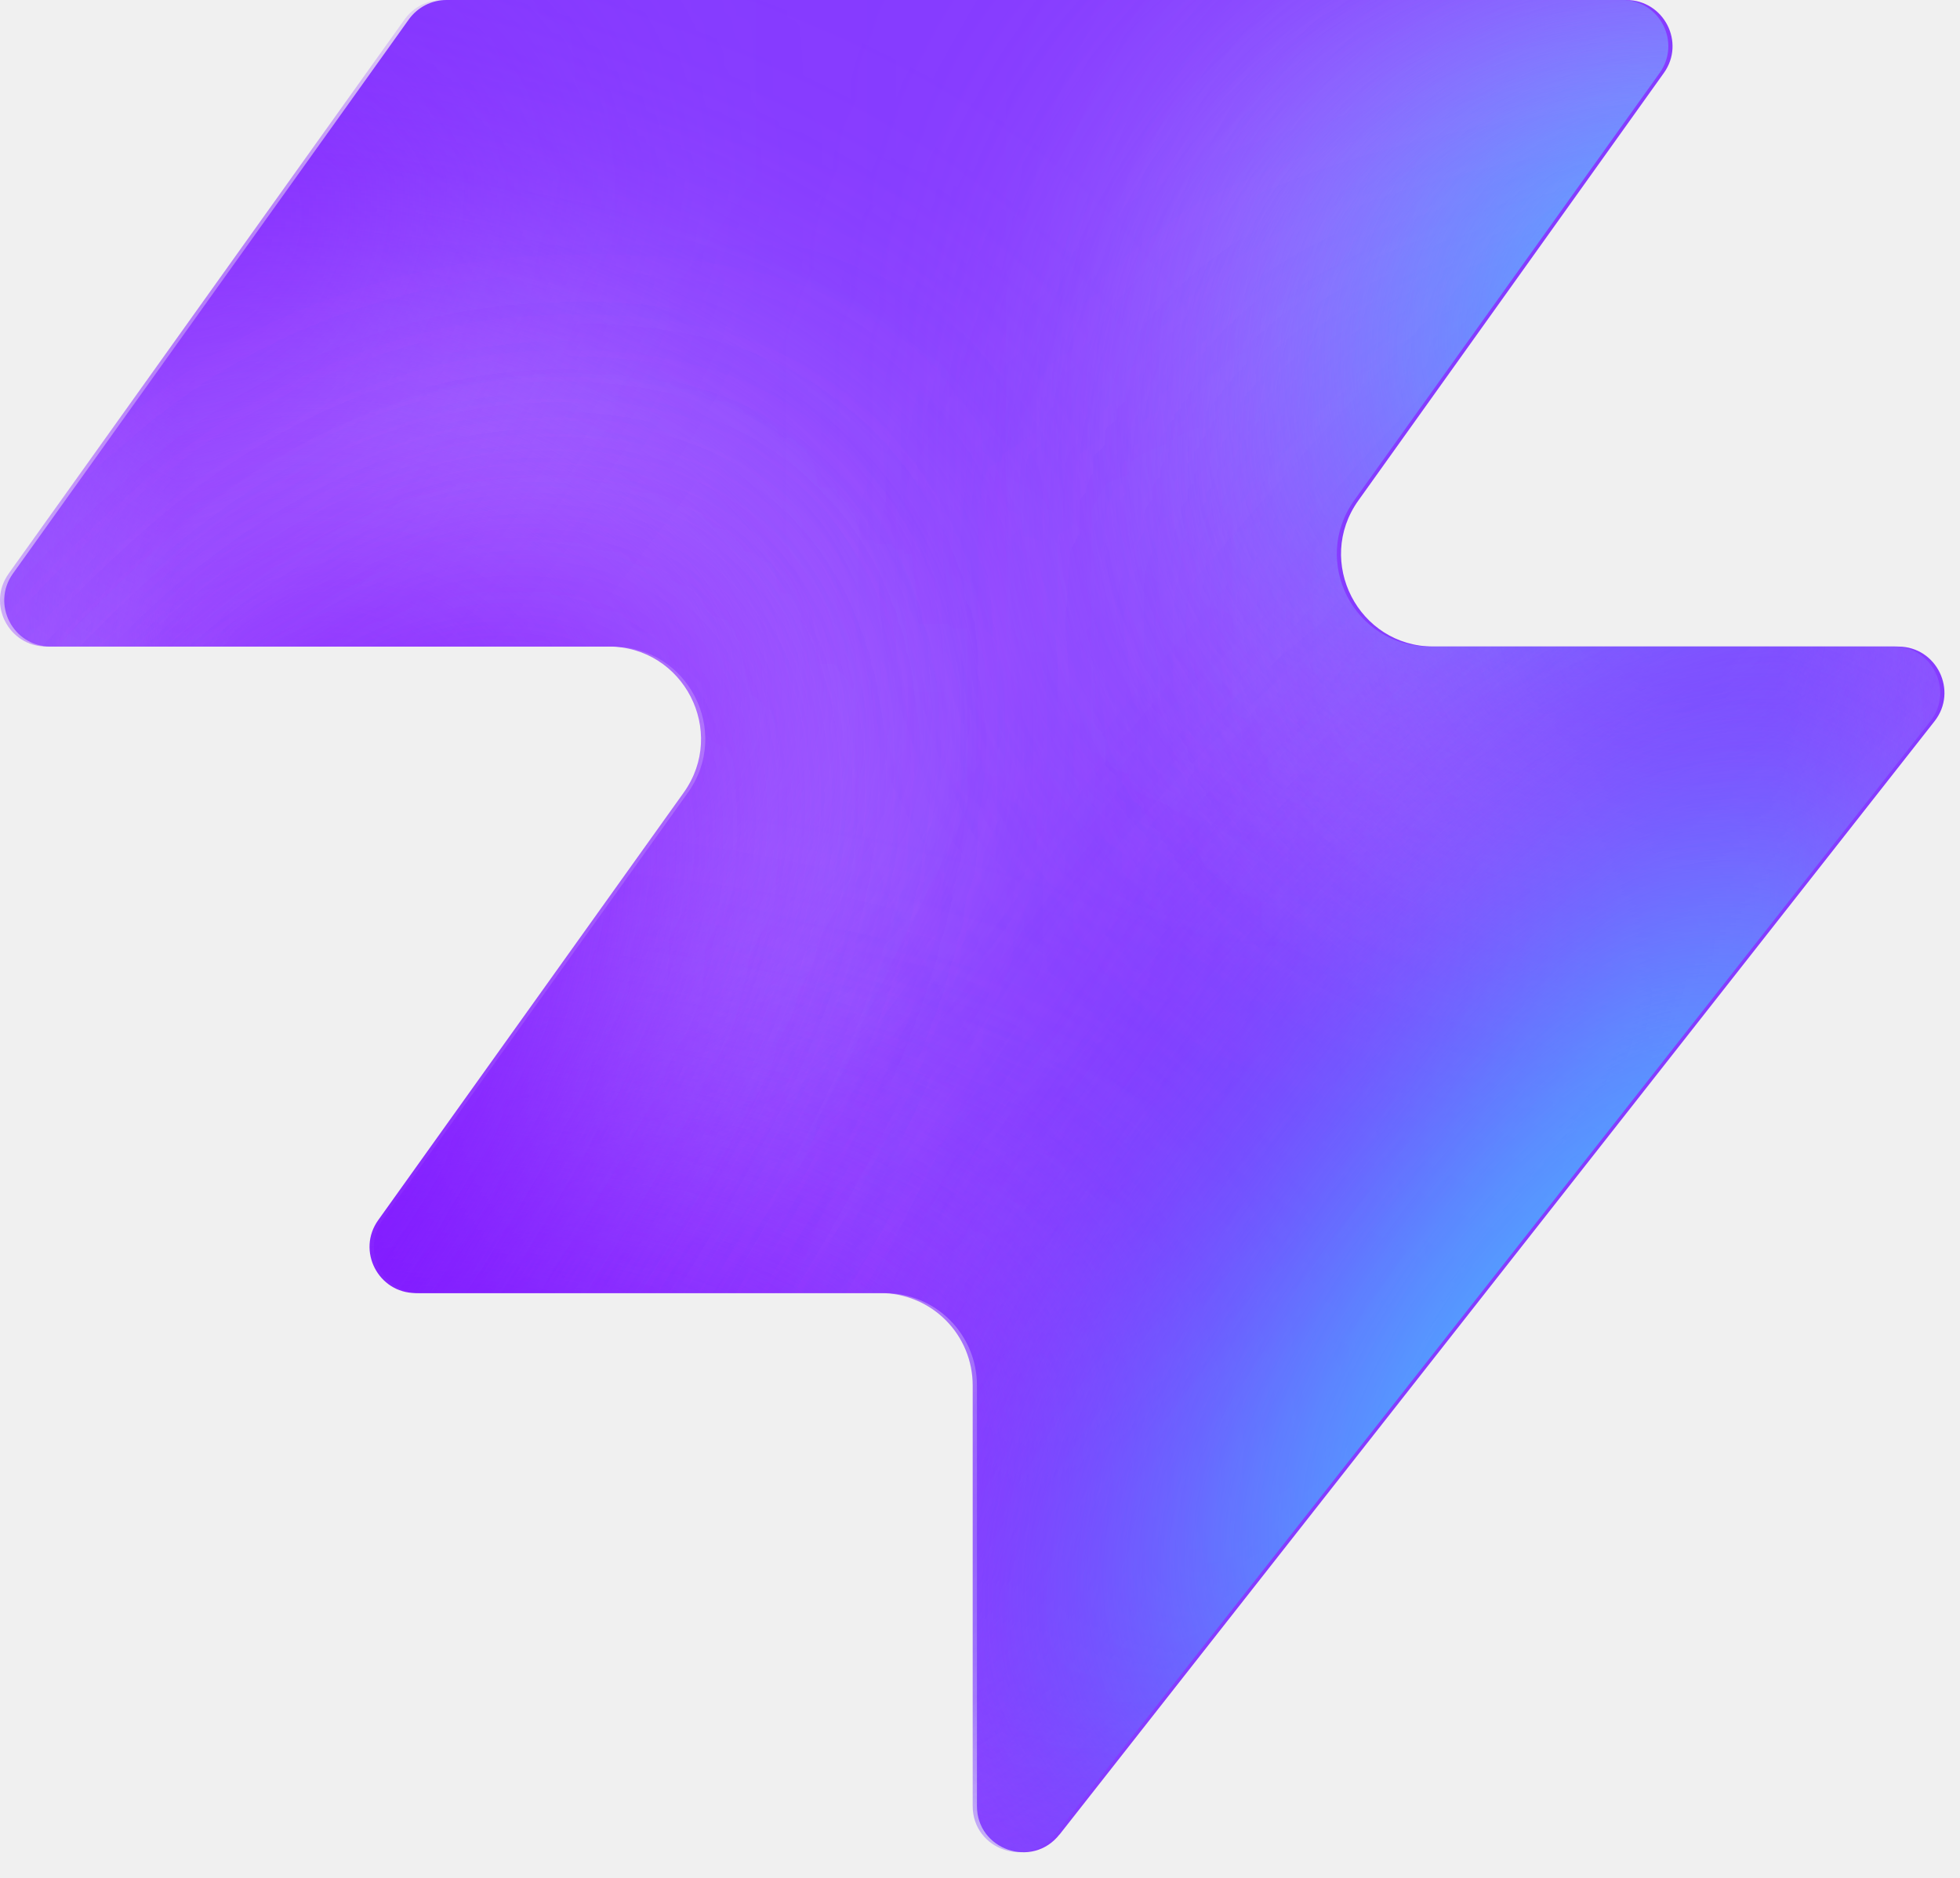
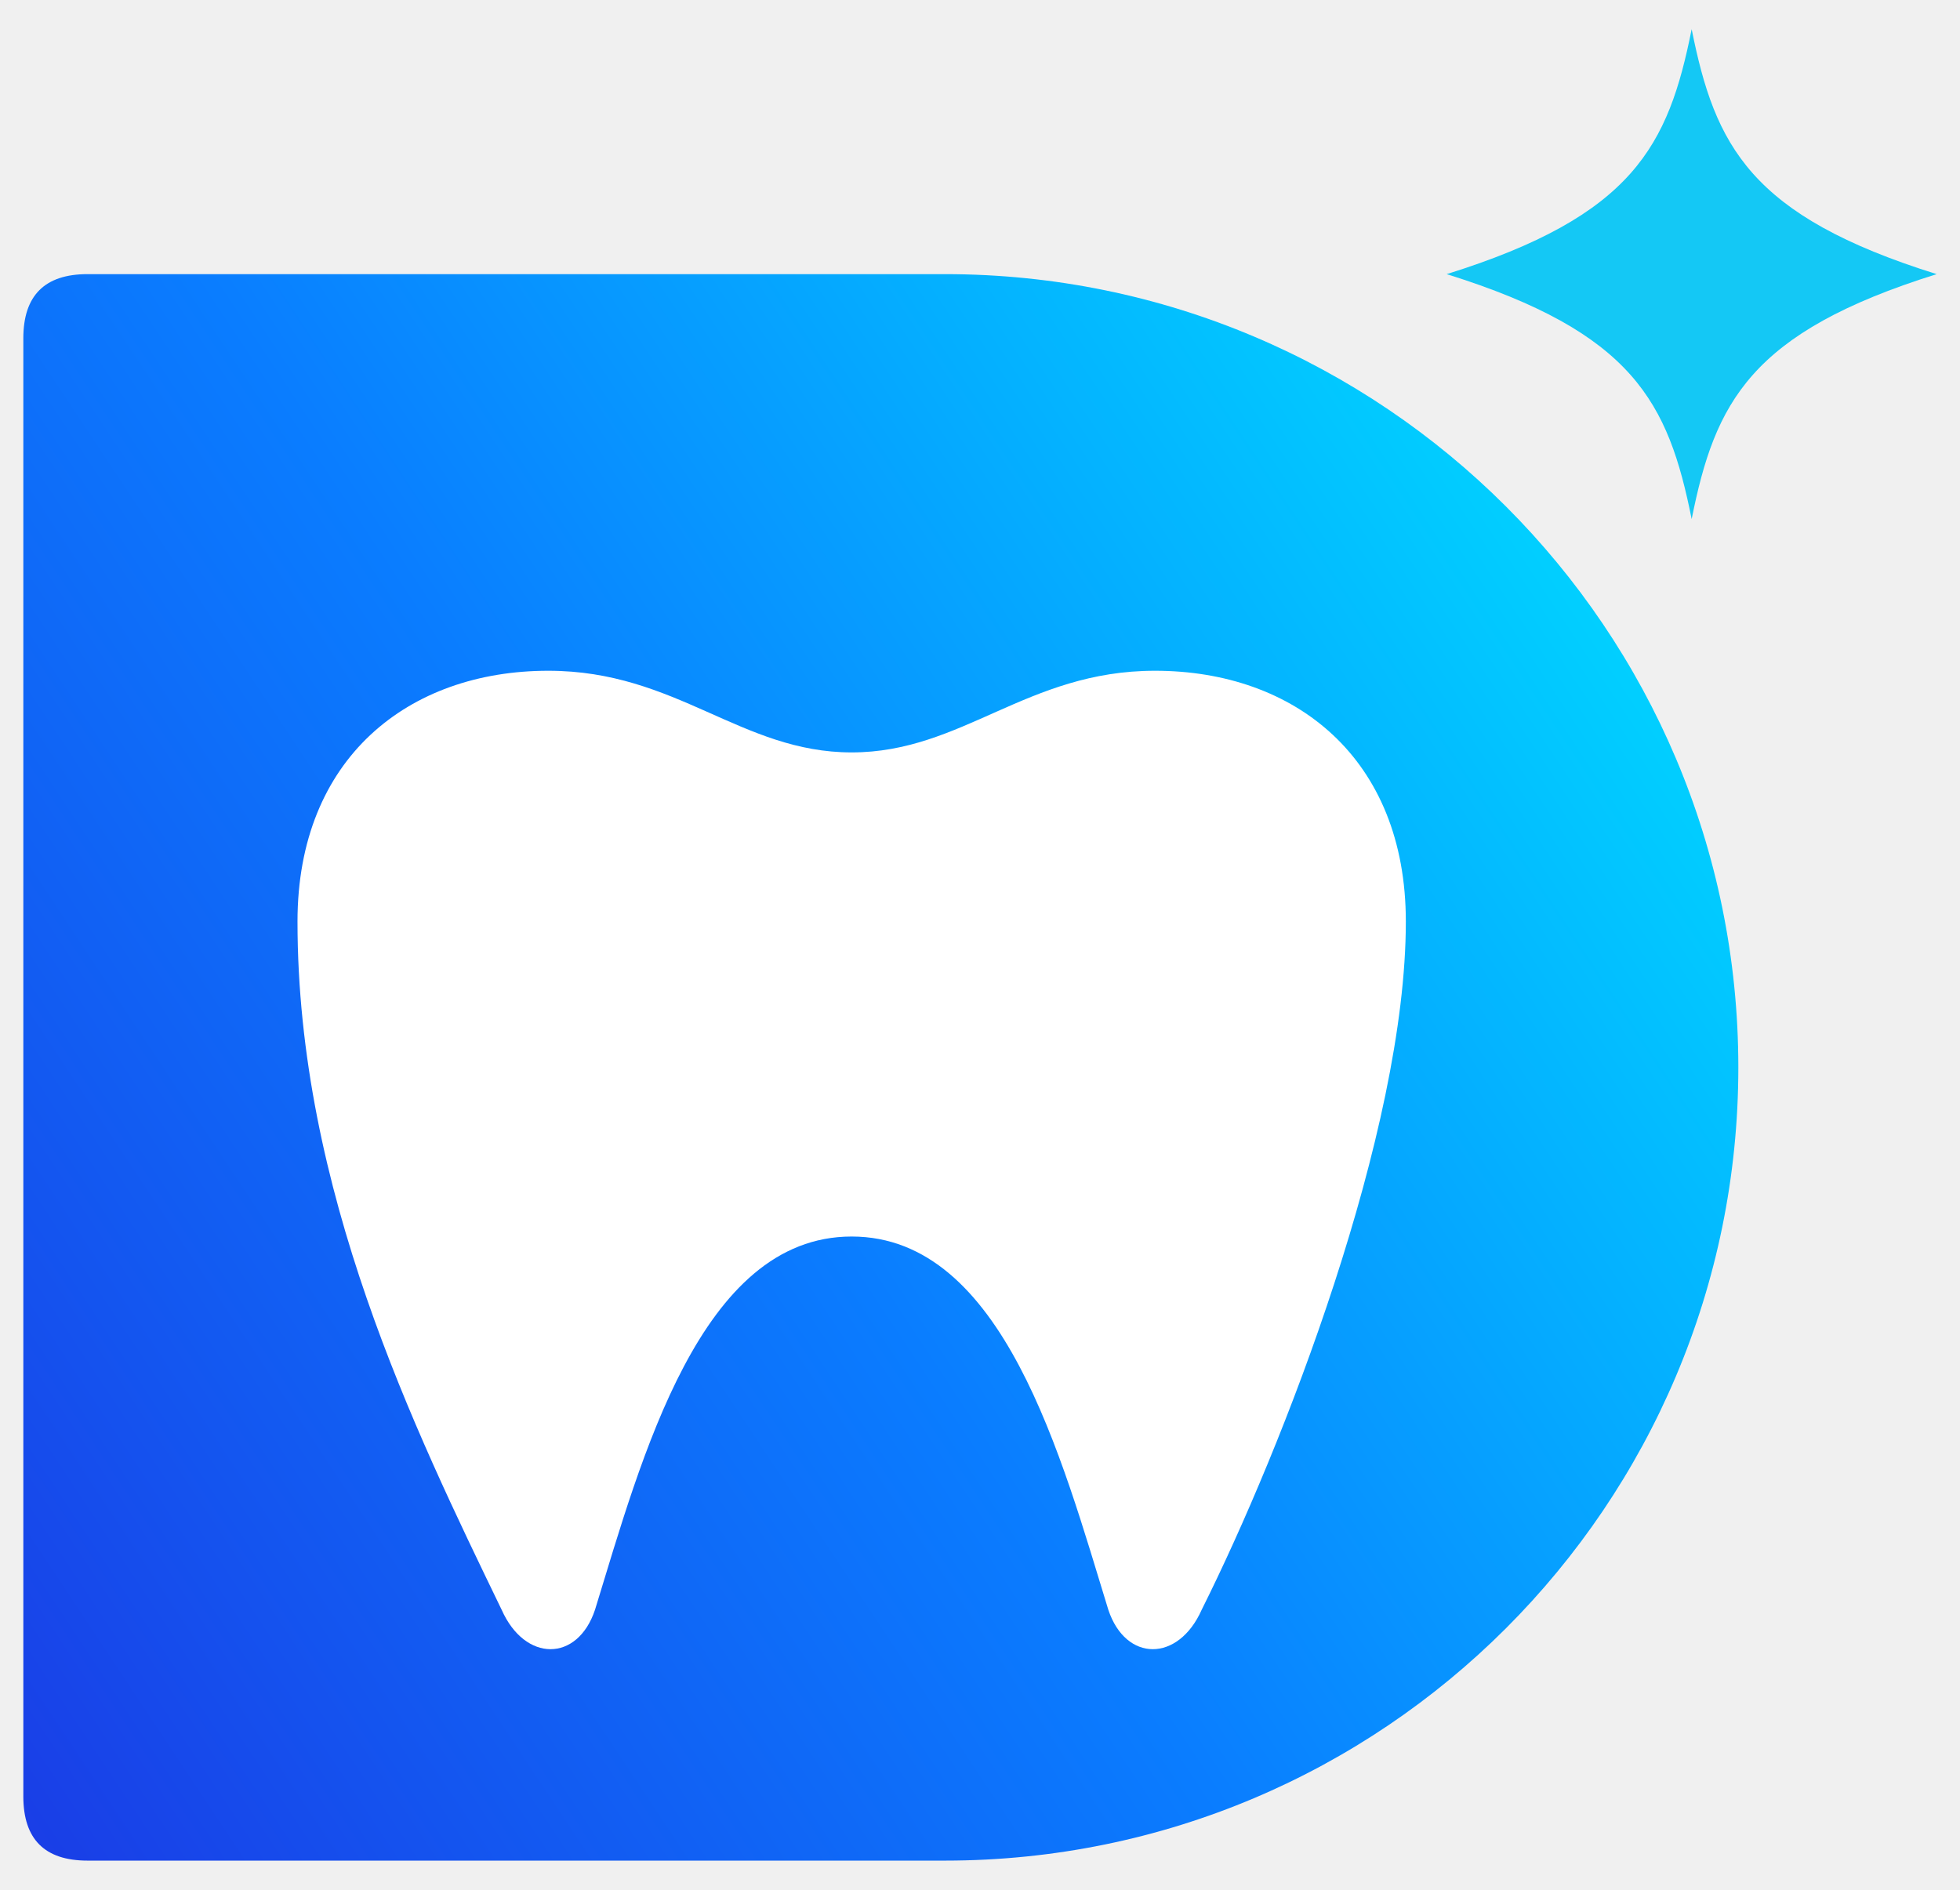
- <svg xmlns="http://www.w3.org/2000/svg" width="48" height="46" fill="none" viewBox="0 0 48 46">
-   <path fill="#863bff" d="M25.946 44.938c-.664.845-2.021.375-2.021-.698V33.937a2.26 2.26 0 0 0-2.262-2.262H10.287c-.92 0-1.456-1.04-.92-1.788l7.48-10.471c1.07-1.497 0-3.578-1.842-3.578H1.237c-.92 0-1.456-1.04-.92-1.788L10.013.474c.214-.297.556-.474.92-.474h28.894c.92 0 1.456 1.04.92 1.788l-7.48 10.471c-1.07 1.498 0 3.579 1.842 3.579h11.377c.943 0 1.473 1.088.89 1.83L25.947 44.94z" style="fill:#863bff;fill:color(display-p3 .525 .23 1);fill-opacity:1" />
-   <mask id="a" width="48" height="46" x="0" y="0" maskUnits="userSpaceOnUse" style="mask-type:alpha">
-     <path fill="#000" d="M25.842 44.938c-.664.844-2.021.375-2.021-.698V33.937a2.26 2.26 0 0 0-2.262-2.262H10.183c-.92 0-1.456-1.04-.92-1.788l7.48-10.471c1.07-1.498 0-3.579-1.842-3.579H1.133c-.92 0-1.456-1.04-.92-1.787L9.91.473c.214-.297.556-.474.92-.474h28.894c.92 0 1.456 1.04.92 1.788l-7.48 10.471c-1.07 1.498 0 3.578 1.842 3.578h11.377c.943 0 1.473 1.088.89 1.832L25.843 44.94z" style="fill:#000;fill-opacity:1" />
-   </mask>
-   <g mask="url(#a)">
-     <g filter="url(#b)">
-       <ellipse cx="5.508" cy="14.704" fill="#ede6ff" rx="5.508" ry="14.704" style="fill:#ede6ff;fill:color(display-p3 .927 .903 1);fill-opacity:1" transform="matrix(.00324 1 1 -.00324 -4.47 31.516)" />
-     </g>
-     <g filter="url(#c)">
-       <ellipse cx="10.399" cy="29.851" fill="#ede6ff" rx="10.399" ry="29.851" style="fill:#ede6ff;fill:color(display-p3 .927 .903 1);fill-opacity:1" transform="matrix(.00324 1 1 -.00324 -39.328 7.883)" />
-     </g>
-     <g filter="url(#d)">
-       <ellipse cx="5.508" cy="30.487" fill="#7e14ff" rx="5.508" ry="30.487" style="fill:#7e14ff;fill:color(display-p3 .492 .077 1);fill-opacity:1" transform="rotate(89.814 -25.913 -14.639)scale(1 -1)" />
-     </g>
-     <g filter="url(#e)">
-       <ellipse cx="5.508" cy="30.599" fill="#7e14ff" rx="5.508" ry="30.599" style="fill:#7e14ff;fill:color(display-p3 .492 .077 1);fill-opacity:1" transform="rotate(89.814 -32.644 -3.334)scale(1 -1)" />
-     </g>
-     <g filter="url(#f)">
-       <ellipse cx="5.508" cy="30.599" fill="#7e14ff" rx="5.508" ry="30.599" style="fill:#7e14ff;fill:color(display-p3 .492 .077 1);fill-opacity:1" transform="matrix(.00324 1 1 -.00324 -34.34 30.47)" />
-     </g>
-     <g filter="url(#g)">
-       <ellipse cx="14.072" cy="22.078" fill="#ede6ff" rx="14.072" ry="22.078" style="fill:#ede6ff;fill:color(display-p3 .927 .903 1);fill-opacity:1" transform="rotate(93.35 24.506 48.493)scale(-1 1)" />
-     </g>
-     <g filter="url(#h)">
-       <ellipse cx="3.47" cy="21.501" fill="#7e14ff" rx="3.47" ry="21.501" style="fill:#7e14ff;fill:color(display-p3 .492 .077 1);fill-opacity:1" transform="rotate(89.009 28.708 47.59)scale(-1 1)" />
-     </g>
-     <g filter="url(#i)">
-       <ellipse cx="3.47" cy="21.501" fill="#7e14ff" rx="3.47" ry="21.501" style="fill:#7e14ff;fill:color(display-p3 .492 .077 1);fill-opacity:1" transform="rotate(89.009 28.708 47.59)scale(-1 1)" />
-     </g>
-     <g filter="url(#j)">
-       <ellipse cx=".387" cy="8.972" fill="#7e14ff" rx="4.407" ry="29.108" style="fill:#7e14ff;fill:color(display-p3 .492 .077 1);fill-opacity:1" transform="rotate(39.51 .387 8.972)" />
-     </g>
-     <g filter="url(#k)">
-       <ellipse cx="47.523" cy="-6.092" fill="#7e14ff" rx="4.407" ry="29.108" style="fill:#7e14ff;fill:color(display-p3 .492 .077 1);fill-opacity:1" transform="rotate(37.892 47.523 -6.092)" />
-     </g>
-     <g filter="url(#l)">
-       <ellipse cx="41.412" cy="6.333" fill="#47bfff" rx="5.971" ry="9.665" style="fill:#47bfff;fill:color(display-p3 .28 .748 1);fill-opacity:1" transform="rotate(37.892 41.412 6.333)" />
-     </g>
-     <g filter="url(#m)">
-       <ellipse cx="-1.879" cy="38.332" fill="#7e14ff" rx="4.407" ry="29.108" style="fill:#7e14ff;fill:color(display-p3 .492 .077 1);fill-opacity:1" transform="rotate(37.892 -1.88 38.332)" />
-     </g>
-     <g filter="url(#n)">
-       <ellipse cx="-1.879" cy="38.332" fill="#7e14ff" rx="4.407" ry="29.108" style="fill:#7e14ff;fill:color(display-p3 .492 .077 1);fill-opacity:1" transform="rotate(37.892 -1.88 38.332)" />
-     </g>
-     <g filter="url(#o)">
-       <ellipse cx="35.651" cy="29.907" fill="#7e14ff" rx="4.407" ry="29.108" style="fill:#7e14ff;fill:color(display-p3 .492 .077 1);fill-opacity:1" transform="rotate(37.892 35.651 29.907)" />
-     </g>
-     <g filter="url(#p)">
-       <ellipse cx="38.418" cy="32.4" fill="#47bfff" rx="5.971" ry="15.297" style="fill:#47bfff;fill:color(display-p3 .28 .748 1);fill-opacity:1" transform="rotate(37.892 38.418 32.4)" />
-     </g>
-   </g>
+ <svg xmlns="http://www.w3.org/2000/svg" viewBox="196 276 336 324">
  <defs>
-     <filter id="b" width="60.045" height="41.654" x="-19.77" y="16.149" color-interpolation-filters="sRGB" filterUnits="userSpaceOnUse">
-       <feFlood flood-opacity="0" result="BackgroundImageFix" />
-       <feBlend in="SourceGraphic" in2="BackgroundImageFix" result="shape" />
-       <feGaussianBlur result="effect1_foregroundBlur_2002_17158" stdDeviation="7.659" />
-     </filter>
-     <filter id="c" width="90.34" height="51.437" x="-54.613" y="-7.533" color-interpolation-filters="sRGB" filterUnits="userSpaceOnUse">
-       <feFlood flood-opacity="0" result="BackgroundImageFix" />
-       <feBlend in="SourceGraphic" in2="BackgroundImageFix" result="shape" />
-       <feGaussianBlur result="effect1_foregroundBlur_2002_17158" stdDeviation="7.659" />
-     </filter>
-     <filter id="d" width="79.355" height="29.4" x="-49.64" y="2.03" color-interpolation-filters="sRGB" filterUnits="userSpaceOnUse">
-       <feFlood flood-opacity="0" result="BackgroundImageFix" />
-       <feBlend in="SourceGraphic" in2="BackgroundImageFix" result="shape" />
-       <feGaussianBlur result="effect1_foregroundBlur_2002_17158" stdDeviation="4.596" />
-     </filter>
-     <filter id="e" width="79.579" height="29.4" x="-45.045" y="20.029" color-interpolation-filters="sRGB" filterUnits="userSpaceOnUse">
-       <feFlood flood-opacity="0" result="BackgroundImageFix" />
-       <feBlend in="SourceGraphic" in2="BackgroundImageFix" result="shape" />
-       <feGaussianBlur result="effect1_foregroundBlur_2002_17158" stdDeviation="4.596" />
-     </filter>
-     <filter id="f" width="79.579" height="29.4" x="-43.513" y="21.178" color-interpolation-filters="sRGB" filterUnits="userSpaceOnUse">
-       <feFlood flood-opacity="0" result="BackgroundImageFix" />
-       <feBlend in="SourceGraphic" in2="BackgroundImageFix" result="shape" />
-       <feGaussianBlur result="effect1_foregroundBlur_2002_17158" stdDeviation="4.596" />
-     </filter>
-     <filter id="g" width="74.749" height="58.852" x="15.756" y="-17.901" color-interpolation-filters="sRGB" filterUnits="userSpaceOnUse">
-       <feFlood flood-opacity="0" result="BackgroundImageFix" />
-       <feBlend in="SourceGraphic" in2="BackgroundImageFix" result="shape" />
-       <feGaussianBlur result="effect1_foregroundBlur_2002_17158" stdDeviation="7.659" />
-     </filter>
-     <filter id="h" width="61.377" height="25.362" x="23.548" y="2.284" color-interpolation-filters="sRGB" filterUnits="userSpaceOnUse">
-       <feFlood flood-opacity="0" result="BackgroundImageFix" />
-       <feBlend in="SourceGraphic" in2="BackgroundImageFix" result="shape" />
-       <feGaussianBlur result="effect1_foregroundBlur_2002_17158" stdDeviation="4.596" />
-     </filter>
-     <filter id="i" width="61.377" height="25.362" x="23.548" y="2.284" color-interpolation-filters="sRGB" filterUnits="userSpaceOnUse">
-       <feFlood flood-opacity="0" result="BackgroundImageFix" />
-       <feBlend in="SourceGraphic" in2="BackgroundImageFix" result="shape" />
-       <feGaussianBlur result="effect1_foregroundBlur_2002_17158" stdDeviation="4.596" />
-     </filter>
-     <filter id="j" width="56.045" height="63.649" x="-27.636" y="-22.853" color-interpolation-filters="sRGB" filterUnits="userSpaceOnUse">
-       <feFlood flood-opacity="0" result="BackgroundImageFix" />
-       <feBlend in="SourceGraphic" in2="BackgroundImageFix" result="shape" />
-       <feGaussianBlur result="effect1_foregroundBlur_2002_17158" stdDeviation="4.596" />
-     </filter>
-     <filter id="k" width="54.814" height="64.646" x="20.116" y="-38.415" color-interpolation-filters="sRGB" filterUnits="userSpaceOnUse">
-       <feFlood flood-opacity="0" result="BackgroundImageFix" />
-       <feBlend in="SourceGraphic" in2="BackgroundImageFix" result="shape" />
-       <feGaussianBlur result="effect1_foregroundBlur_2002_17158" stdDeviation="4.596" />
-     </filter>
-     <filter id="l" width="33.541" height="35.313" x="24.641" y="-11.323" color-interpolation-filters="sRGB" filterUnits="userSpaceOnUse">
-       <feFlood flood-opacity="0" result="BackgroundImageFix" />
-       <feBlend in="SourceGraphic" in2="BackgroundImageFix" result="shape" />
-       <feGaussianBlur result="effect1_foregroundBlur_2002_17158" stdDeviation="4.596" />
-     </filter>
-     <filter id="m" width="54.814" height="64.646" x="-29.286" y="6.009" color-interpolation-filters="sRGB" filterUnits="userSpaceOnUse">
-       <feFlood flood-opacity="0" result="BackgroundImageFix" />
-       <feBlend in="SourceGraphic" in2="BackgroundImageFix" result="shape" />
-       <feGaussianBlur result="effect1_foregroundBlur_2002_17158" stdDeviation="4.596" />
-     </filter>
-     <filter id="n" width="54.814" height="64.646" x="-29.286" y="6.009" color-interpolation-filters="sRGB" filterUnits="userSpaceOnUse">
-       <feFlood flood-opacity="0" result="BackgroundImageFix" />
-       <feBlend in="SourceGraphic" in2="BackgroundImageFix" result="shape" />
-       <feGaussianBlur result="effect1_foregroundBlur_2002_17158" stdDeviation="4.596" />
-     </filter>
-     <filter id="o" width="54.814" height="64.646" x="8.244" y="-2.416" color-interpolation-filters="sRGB" filterUnits="userSpaceOnUse">
-       <feFlood flood-opacity="0" result="BackgroundImageFix" />
-       <feBlend in="SourceGraphic" in2="BackgroundImageFix" result="shape" />
-       <feGaussianBlur result="effect1_foregroundBlur_2002_17158" stdDeviation="4.596" />
-     </filter>
-     <filter id="p" width="39.409" height="43.623" x="18.713" y="10.588" color-interpolation-filters="sRGB" filterUnits="userSpaceOnUse">
-       <feFlood flood-opacity="0" result="BackgroundImageFix" />
-       <feBlend in="SourceGraphic" in2="BackgroundImageFix" result="shape" />
-       <feGaussianBlur result="effect1_foregroundBlur_2002_17158" stdDeviation="4.596" />
-     </filter>
+     <linearGradient id="dg" gradientUnits="userSpaceOnUse" x1="200" y1="595" x2="494" y2="400">
+       <stop offset="0" stop-color="#1a3de6" />
+       <stop offset=".5" stop-color="#0a7dff" />
+       <stop offset="1" stop-color="#00d4ff" />
+     </linearGradient>
  </defs>
+   <path d="M211 323H358A136 136 0 0 1 358 595H211Q200 595 200 584V334Q200 323 211 323Z" fill="url(#dg)" />
+   <path d="M247 434C247 406 266 391 290 391C312 391 323 405 342 405S372 391 394 391C418 391 437 406 437 434C437 470 416 524 402 552C398 561 389 561 386 552C378 526 368 488 342 488S306 526 298 552C295 561 286 561 282 552C267 521 247 480 247 434Z" fill="#fff" />
+   <path d="M486 281C490 301 496 313 528 323C496 333 490 345 486 365C482 345 476 333 444 323C476 313 482 301 486 281Z" fill="#14c8f5" />
</svg>
